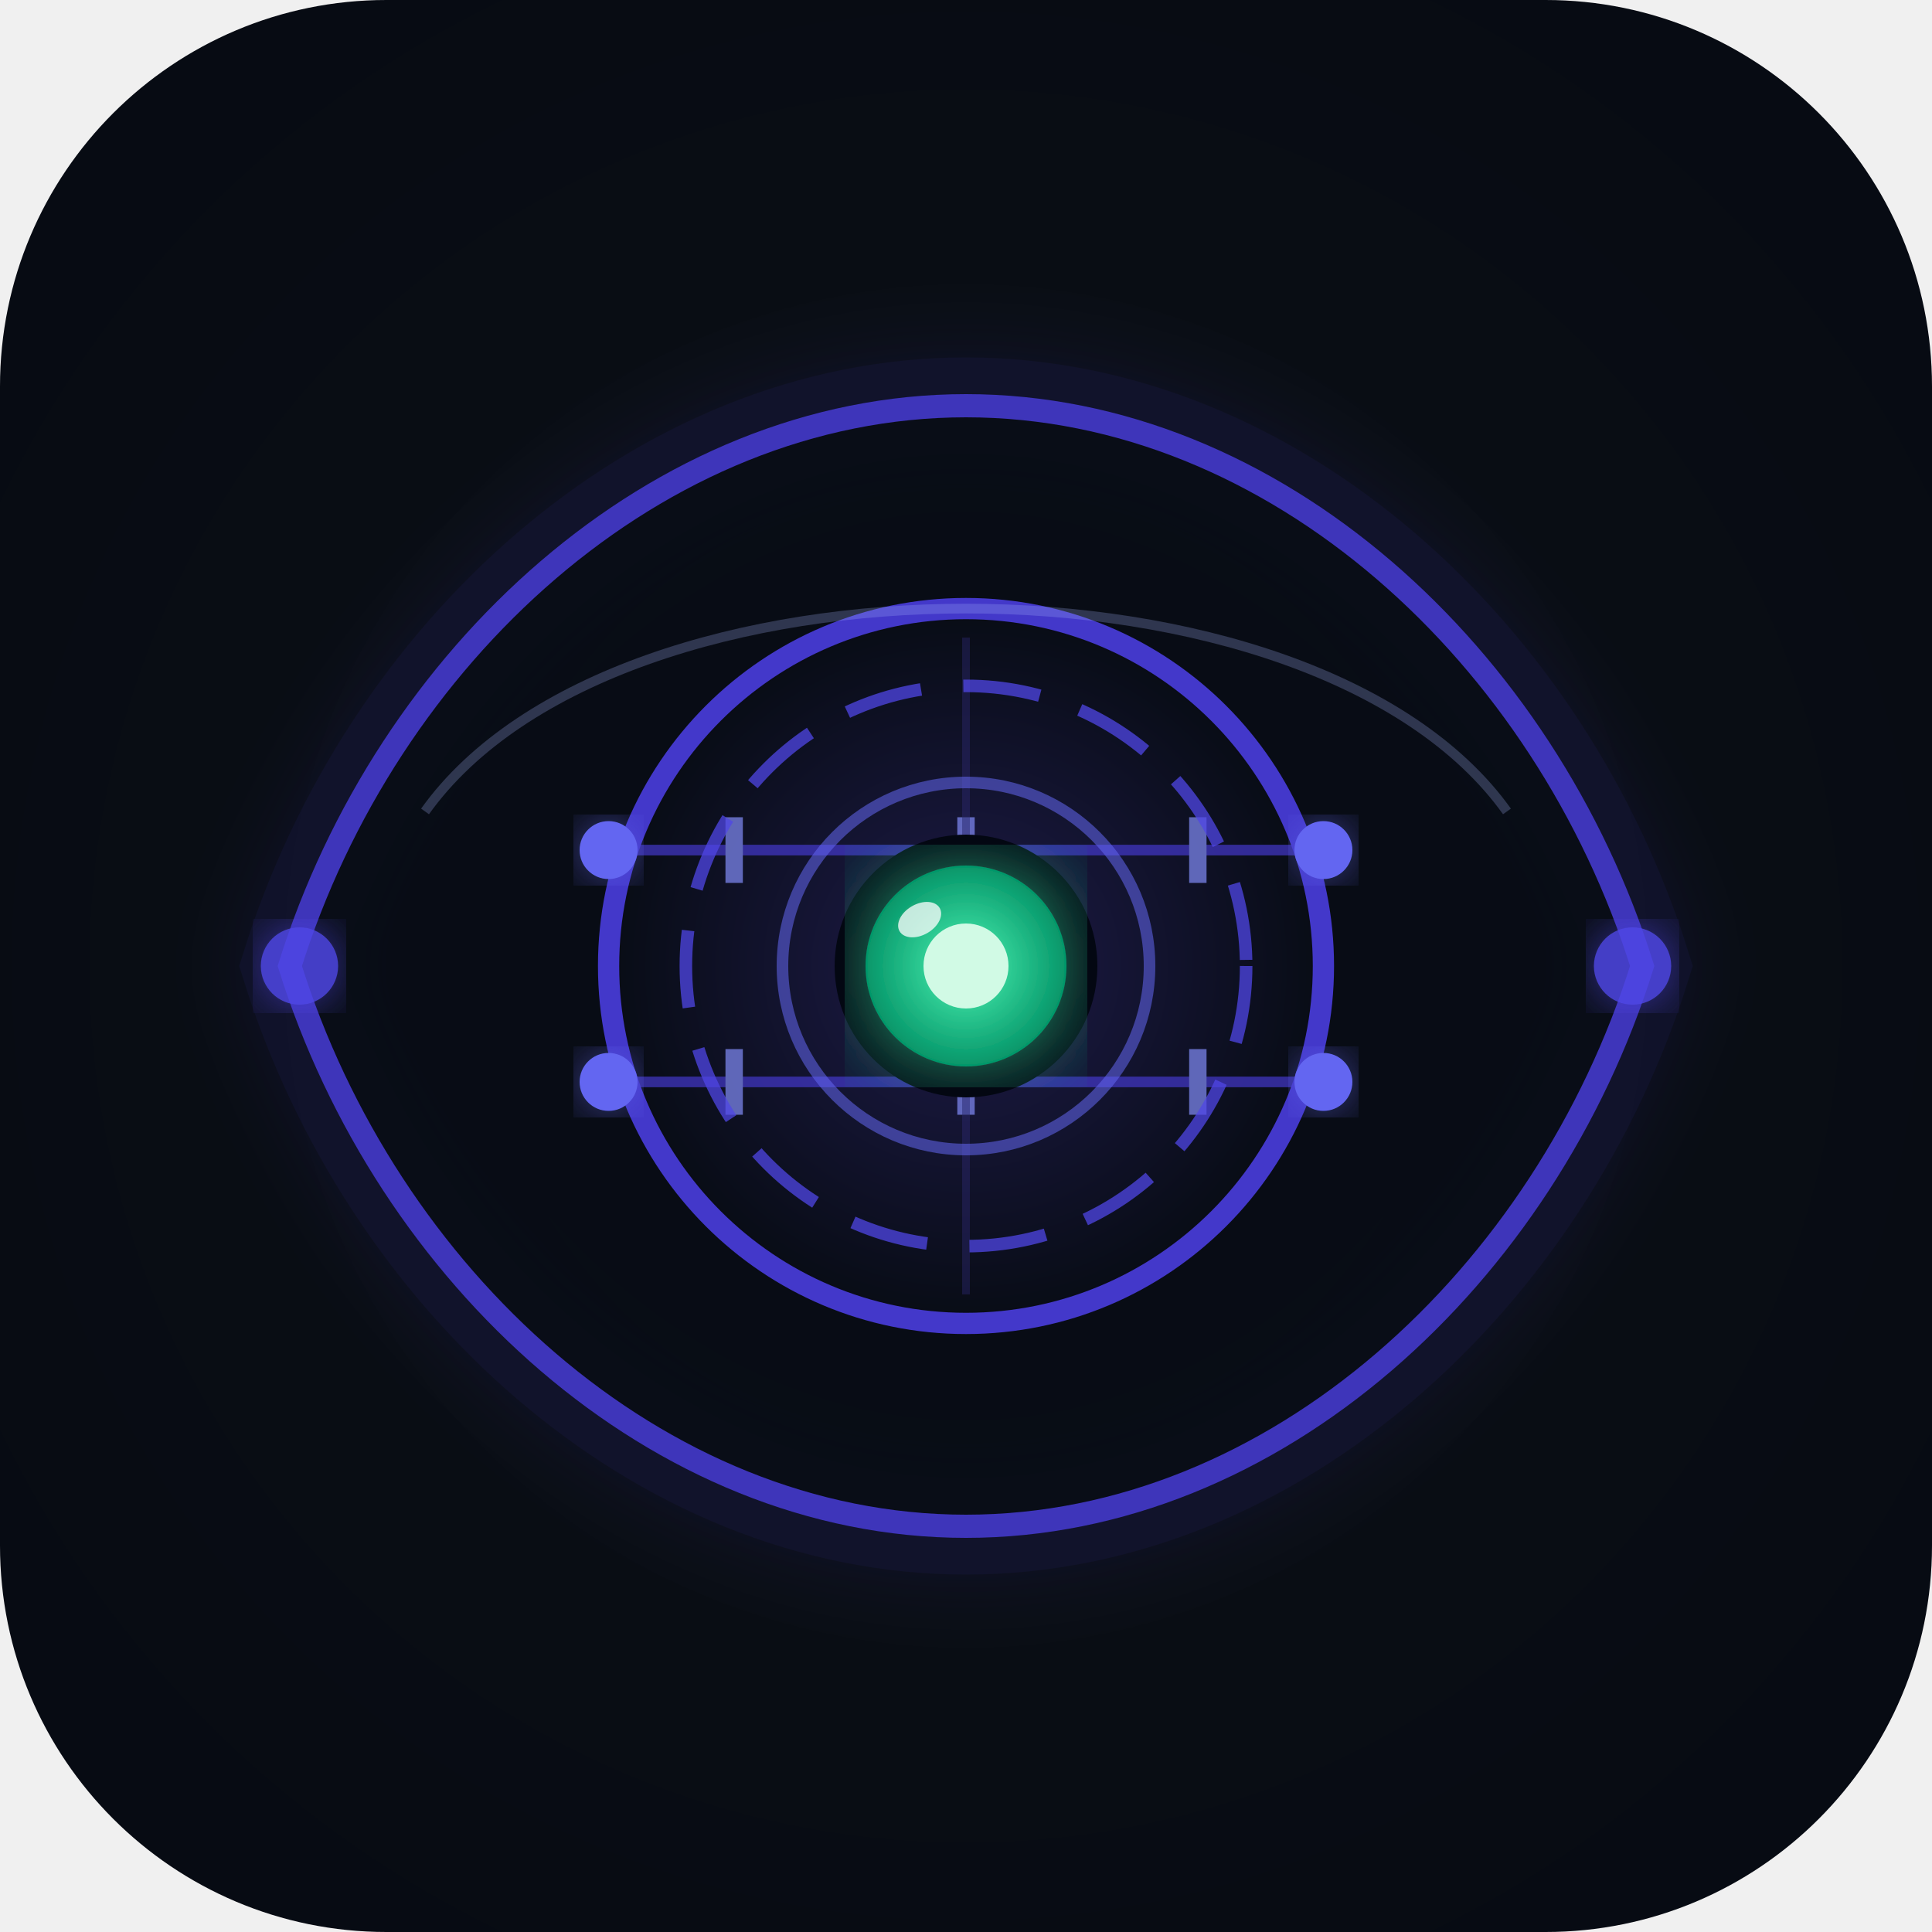
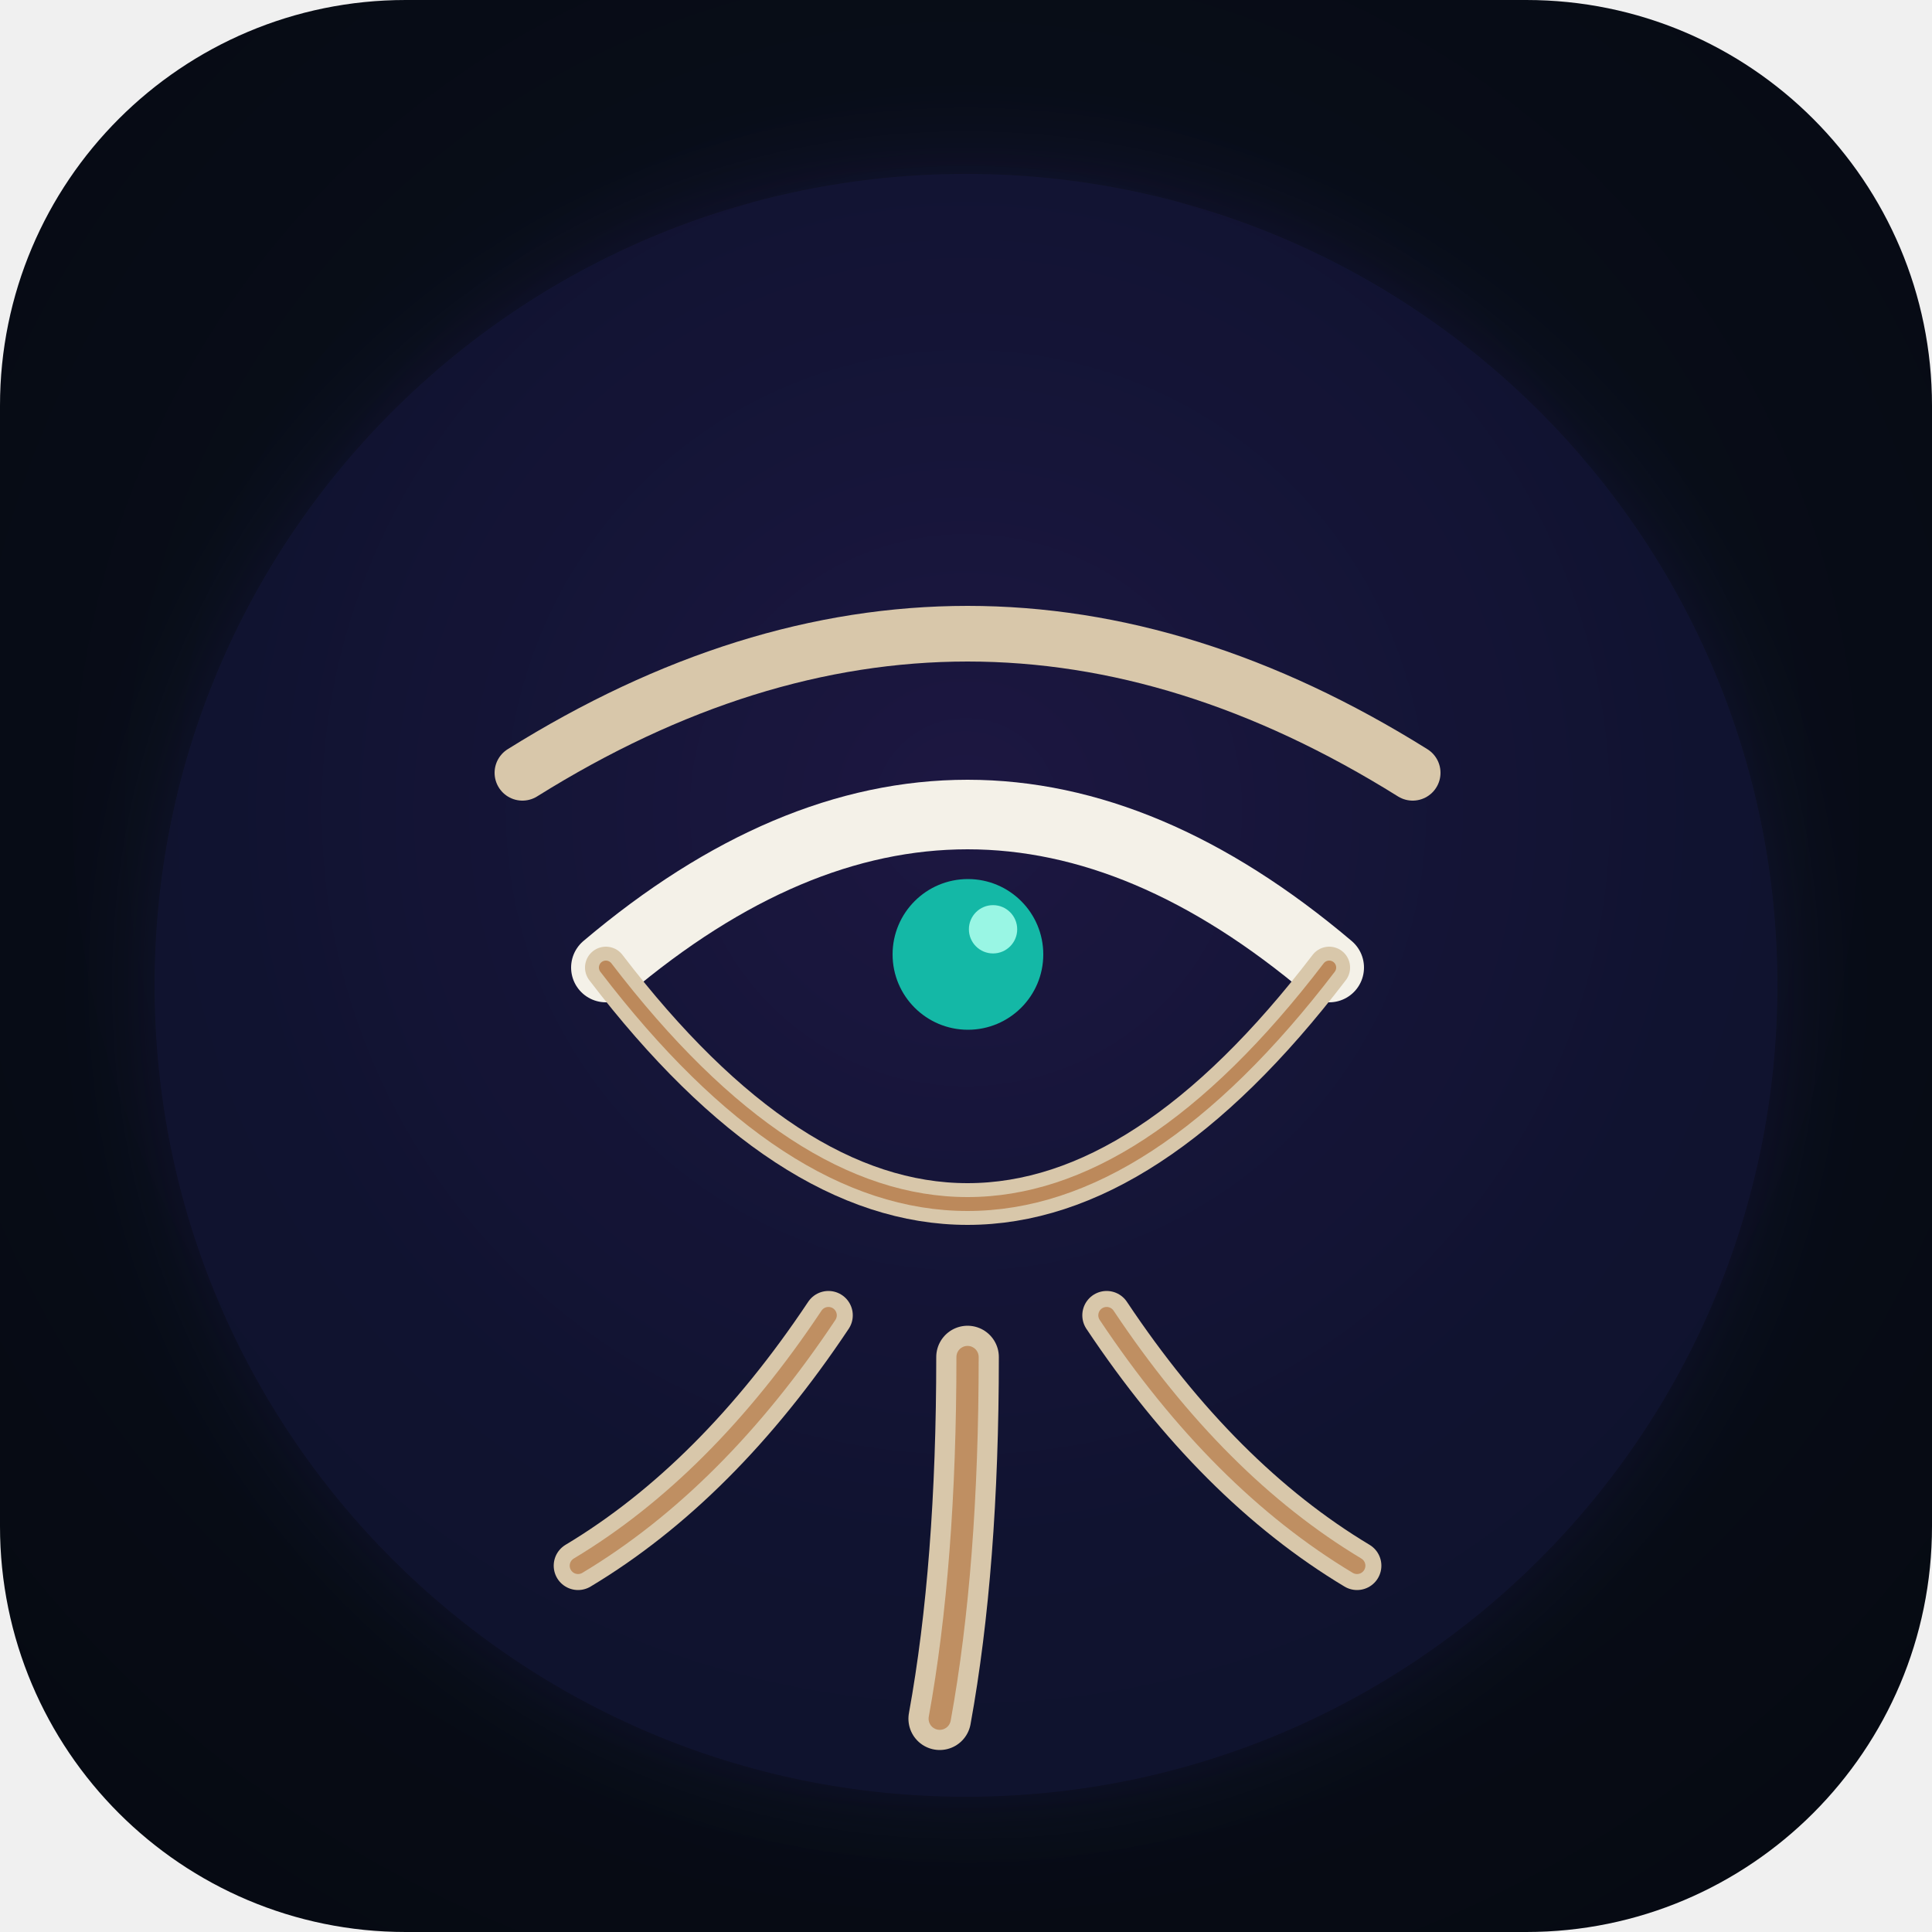
- <svg xmlns="http://www.w3.org/2000/svg" viewBox="0 0 100 100" width="100" height="100">
+ <svg xmlns="http://www.w3.org/2000/svg" viewBox="0 0 100 100" width="100" height="100" role="img" aria-labelledby="title desc">
  <defs>
-     <radialGradient id="pupilGlow" cx="50%" cy="50%" r="50%">
-       <stop offset="0%" stop-color="#d1fae5" />
-       <stop offset="35%" stop-color="#34d399" />
-       <stop offset="100%" stop-color="#059669" />
-     </radialGradient>
-     <radialGradient id="irisGrad" cx="50%" cy="50%" r="50%">
-       <stop offset="0%" stop-color="#1e1b4b" />
-       <stop offset="100%" stop-color="#080c15" />
-     </radialGradient>
-     <radialGradient id="bgGrad" cx="50%" cy="50%" r="70%">
-       <stop offset="0%" stop-color="#0d1117" />
+     <radialGradient id="bg" cx="50%" cy="42%" r="70%">
+       <stop offset="0%" stop-color="#16112c" />
+       <stop offset="54%" stop-color="#080d18" />
      <stop offset="100%" stop-color="#060a12" />
    </radialGradient>
-     <filter id="glow">
-       <feGaussianBlur stdDeviation="1.5" result="blur" />
+     <filter id="softGlow" x="-30%" y="-30%" width="160%" height="160%">
+       <feGaussianBlur stdDeviation="2.4" result="blur" />
      <feMerge>
        <feMergeNode in="blur" />
        <feMergeNode in="SourceGraphic" />
      </feMerge>
    </filter>
-     <filter id="emeraldGlow">
-       <feGaussianBlur stdDeviation="2.8" result="blur" />
-       <feMerge>
-         <feMergeNode in="blur" />
-         <feMergeNode in="SourceGraphic" />
-       </feMerge>
-     </filter>
-     <filter id="eyeGlow">
-       <feGaussianBlur stdDeviation="2" result="blur" />
-       <feMerge>
-         <feMergeNode in="blur" />
-         <feMergeNode in="SourceGraphic" />
-       </feMerge>
-     </filter>
-     <clipPath id="irisClip">
-       <circle cx="50" cy="50" r="18.5" />
-     </clipPath>
  </defs>
-   <rect width="100" height="100" rx="20" fill="url(#bgGrad)" />
-   <path d="M15,50 C20,34 34,21 50,21 C66,21 80,34 85,50 C80,66 66,79 50,79 C34,79 20,66 15,50 Z" fill="none" stroke="#4338ca" stroke-width="5" opacity="0.12" filter="url(#eyeGlow)" />
-   <path d="M15,50 C20,34 34,21 50,21 C66,21 80,34 85,50 C80,66 66,79 50,79 C34,79 20,66 15,50 Z" fill="#080c15" stroke="#4338ca" stroke-width="1.2" opacity="0.9" />
-   <circle cx="50" cy="50" r="18.5" fill="url(#irisGrad)" />
-   <circle cx="50" cy="50" r="18.5" fill="none" stroke="#4338ca" stroke-width="1.1" />
-   <g clip-path="url(#irisClip)" opacity="0.7">
-     <line x1="31.5" y1="44" x2="68.5" y2="44" stroke="#4338ca" stroke-width="0.55" />
-     <line x1="31.5" y1="56" x2="68.5" y2="56" stroke="#4338ca" stroke-width="0.55" />
-     <line x1="38" y1="42.3" x2="38" y2="45.7" stroke="#818cf8" stroke-width="0.9" />
-     <line x1="50" y1="42.3" x2="50" y2="45.7" stroke="#818cf8" stroke-width="0.9" />
-     <line x1="62" y1="42.3" x2="62" y2="45.7" stroke="#818cf8" stroke-width="0.9" />
-     <line x1="38" y1="54.3" x2="38" y2="57.7" stroke="#818cf8" stroke-width="0.9" />
-     <line x1="50" y1="54.3" x2="50" y2="57.7" stroke="#818cf8" stroke-width="0.9" />
-     <line x1="62" y1="54.3" x2="62" y2="57.7" stroke="#818cf8" stroke-width="0.9" />
-     <line x1="50" y1="33" x2="50" y2="67" stroke="#312e81" stroke-width="0.4" opacity="0.5" />
+   <rect width="100" height="100" rx="21" fill="url(#bg)" />
+   <circle cx="50" cy="51" r="42" fill="#4f46e5" opacity="0.12" filter="url(#softGlow)" />
+   <g transform="translate(4 4) scale(0.36)" fill="none" stroke-linecap="round" stroke-linejoin="round">
+     <path d="M 64 100 Q 128 60 192 100" stroke="#d8c7aa" stroke-width="8" />
+     <path d="M 76 128 Q 128 84 180 128" stroke="#f4f1e8" stroke-width="10" />
+     <path d="M 76 128 Q 128 196 180 128" stroke="#d8c7aa" stroke-width="6" />
+     <path d="M 76 128 Q 128 196 180 128" stroke="#b98252" stroke-width="2" opacity="0.9" />
+     <path d="M 108 178 Q 92 202 72 214" stroke="#d8c7aa" stroke-width="7" />
+     <path d="M 128 184 Q 128 214 124 236" stroke="#d8c7aa" stroke-width="9" />
+     <path d="M 148 178 Q 164 202 184 214" stroke="#d8c7aa" stroke-width="7" />
+     <path d="M 108 178 Q 92 202 72 214" stroke="#b98252" stroke-width="2.4" opacity="0.82" />
+     <path d="M 128 184 Q 128 214 124 236" stroke="#b98252" stroke-width="3.2" opacity="0.82" />
+     <path d="M 148 178 Q 164 202 184 214" stroke="#b98252" stroke-width="2.4" opacity="0.82" />
  </g>
-   <circle cx="50" cy="50" r="14.5" fill="none" stroke="#4f46e5" stroke-width="0.65" stroke-dasharray="4 2.2" opacity="0.75" />
-   <circle cx="50" cy="50" r="9.5" fill="none" stroke="#6366f1" stroke-width="0.6" opacity="0.55" />
-   <circle cx="31.5" cy="44" r="1.5" fill="#6366f1" filter="url(#glow)" />
-   <circle cx="68.5" cy="44" r="1.5" fill="#6366f1" filter="url(#glow)" />
-   <circle cx="31.5" cy="56" r="1.5" fill="#6366f1" filter="url(#glow)" />
-   <circle cx="68.5" cy="56" r="1.5" fill="#6366f1" filter="url(#glow)" />
-   <circle cx="50" cy="50" r="6.8" fill="#030712" />
-   <circle cx="50" cy="50" r="5.2" fill="url(#pupilGlow)" filter="url(#emeraldGlow)" />
-   <circle cx="50" cy="50" r="2.2" fill="#d1fae5" />
-   <ellipse cx="47.6" cy="47.6" rx="1.2" ry="0.8" fill="white" opacity="0.75" transform="rotate(-30 47.6 47.6)" />
-   <circle cx="15.5" cy="50" r="2" fill="#4f46e5" filter="url(#glow)" opacity="0.85" />
-   <circle cx="84.5" cy="50" r="2" fill="#4f46e5" filter="url(#glow)" opacity="0.85" />
-   <path d="M22,42 C32,28 68,28 78,42" fill="none" stroke="#a5b4fc" stroke-width="0.5" opacity="0.25" />
+   <circle cx="50.1" cy="49.4" r="3.9" fill="#14b8a6" />
+   <circle cx="51.4" cy="48.1" r="1.25" fill="#99f6e4" />
</svg>
